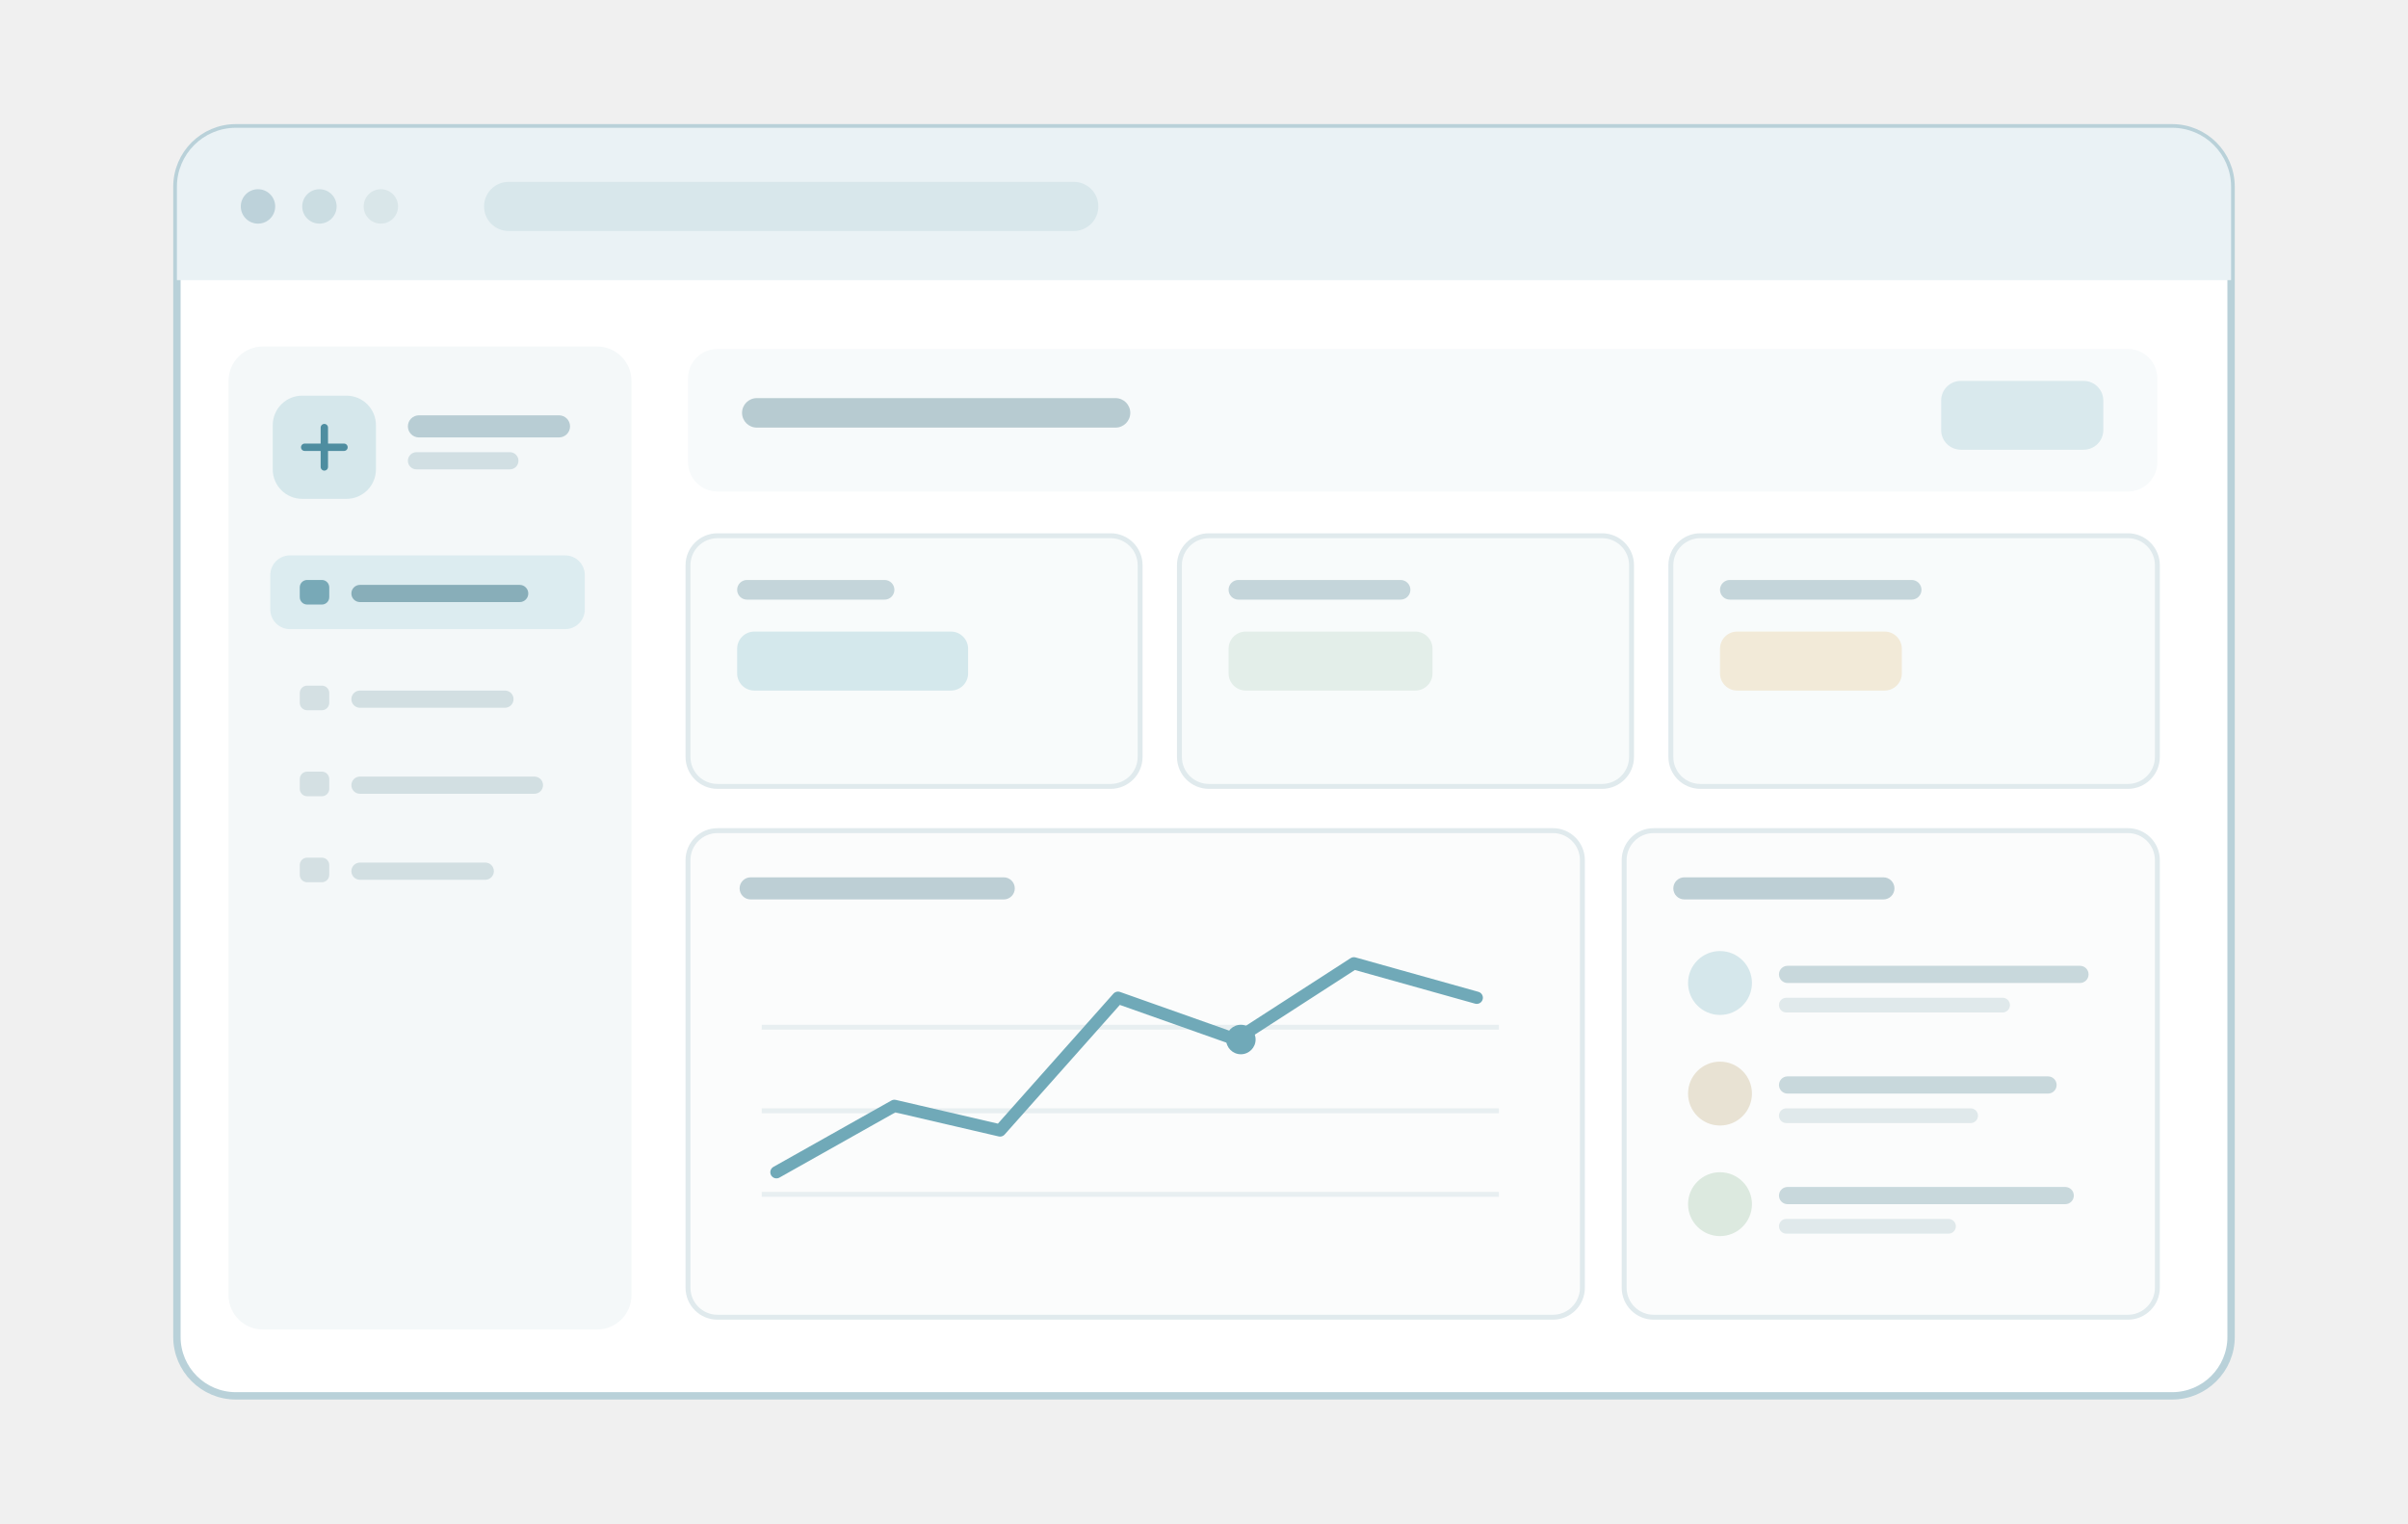
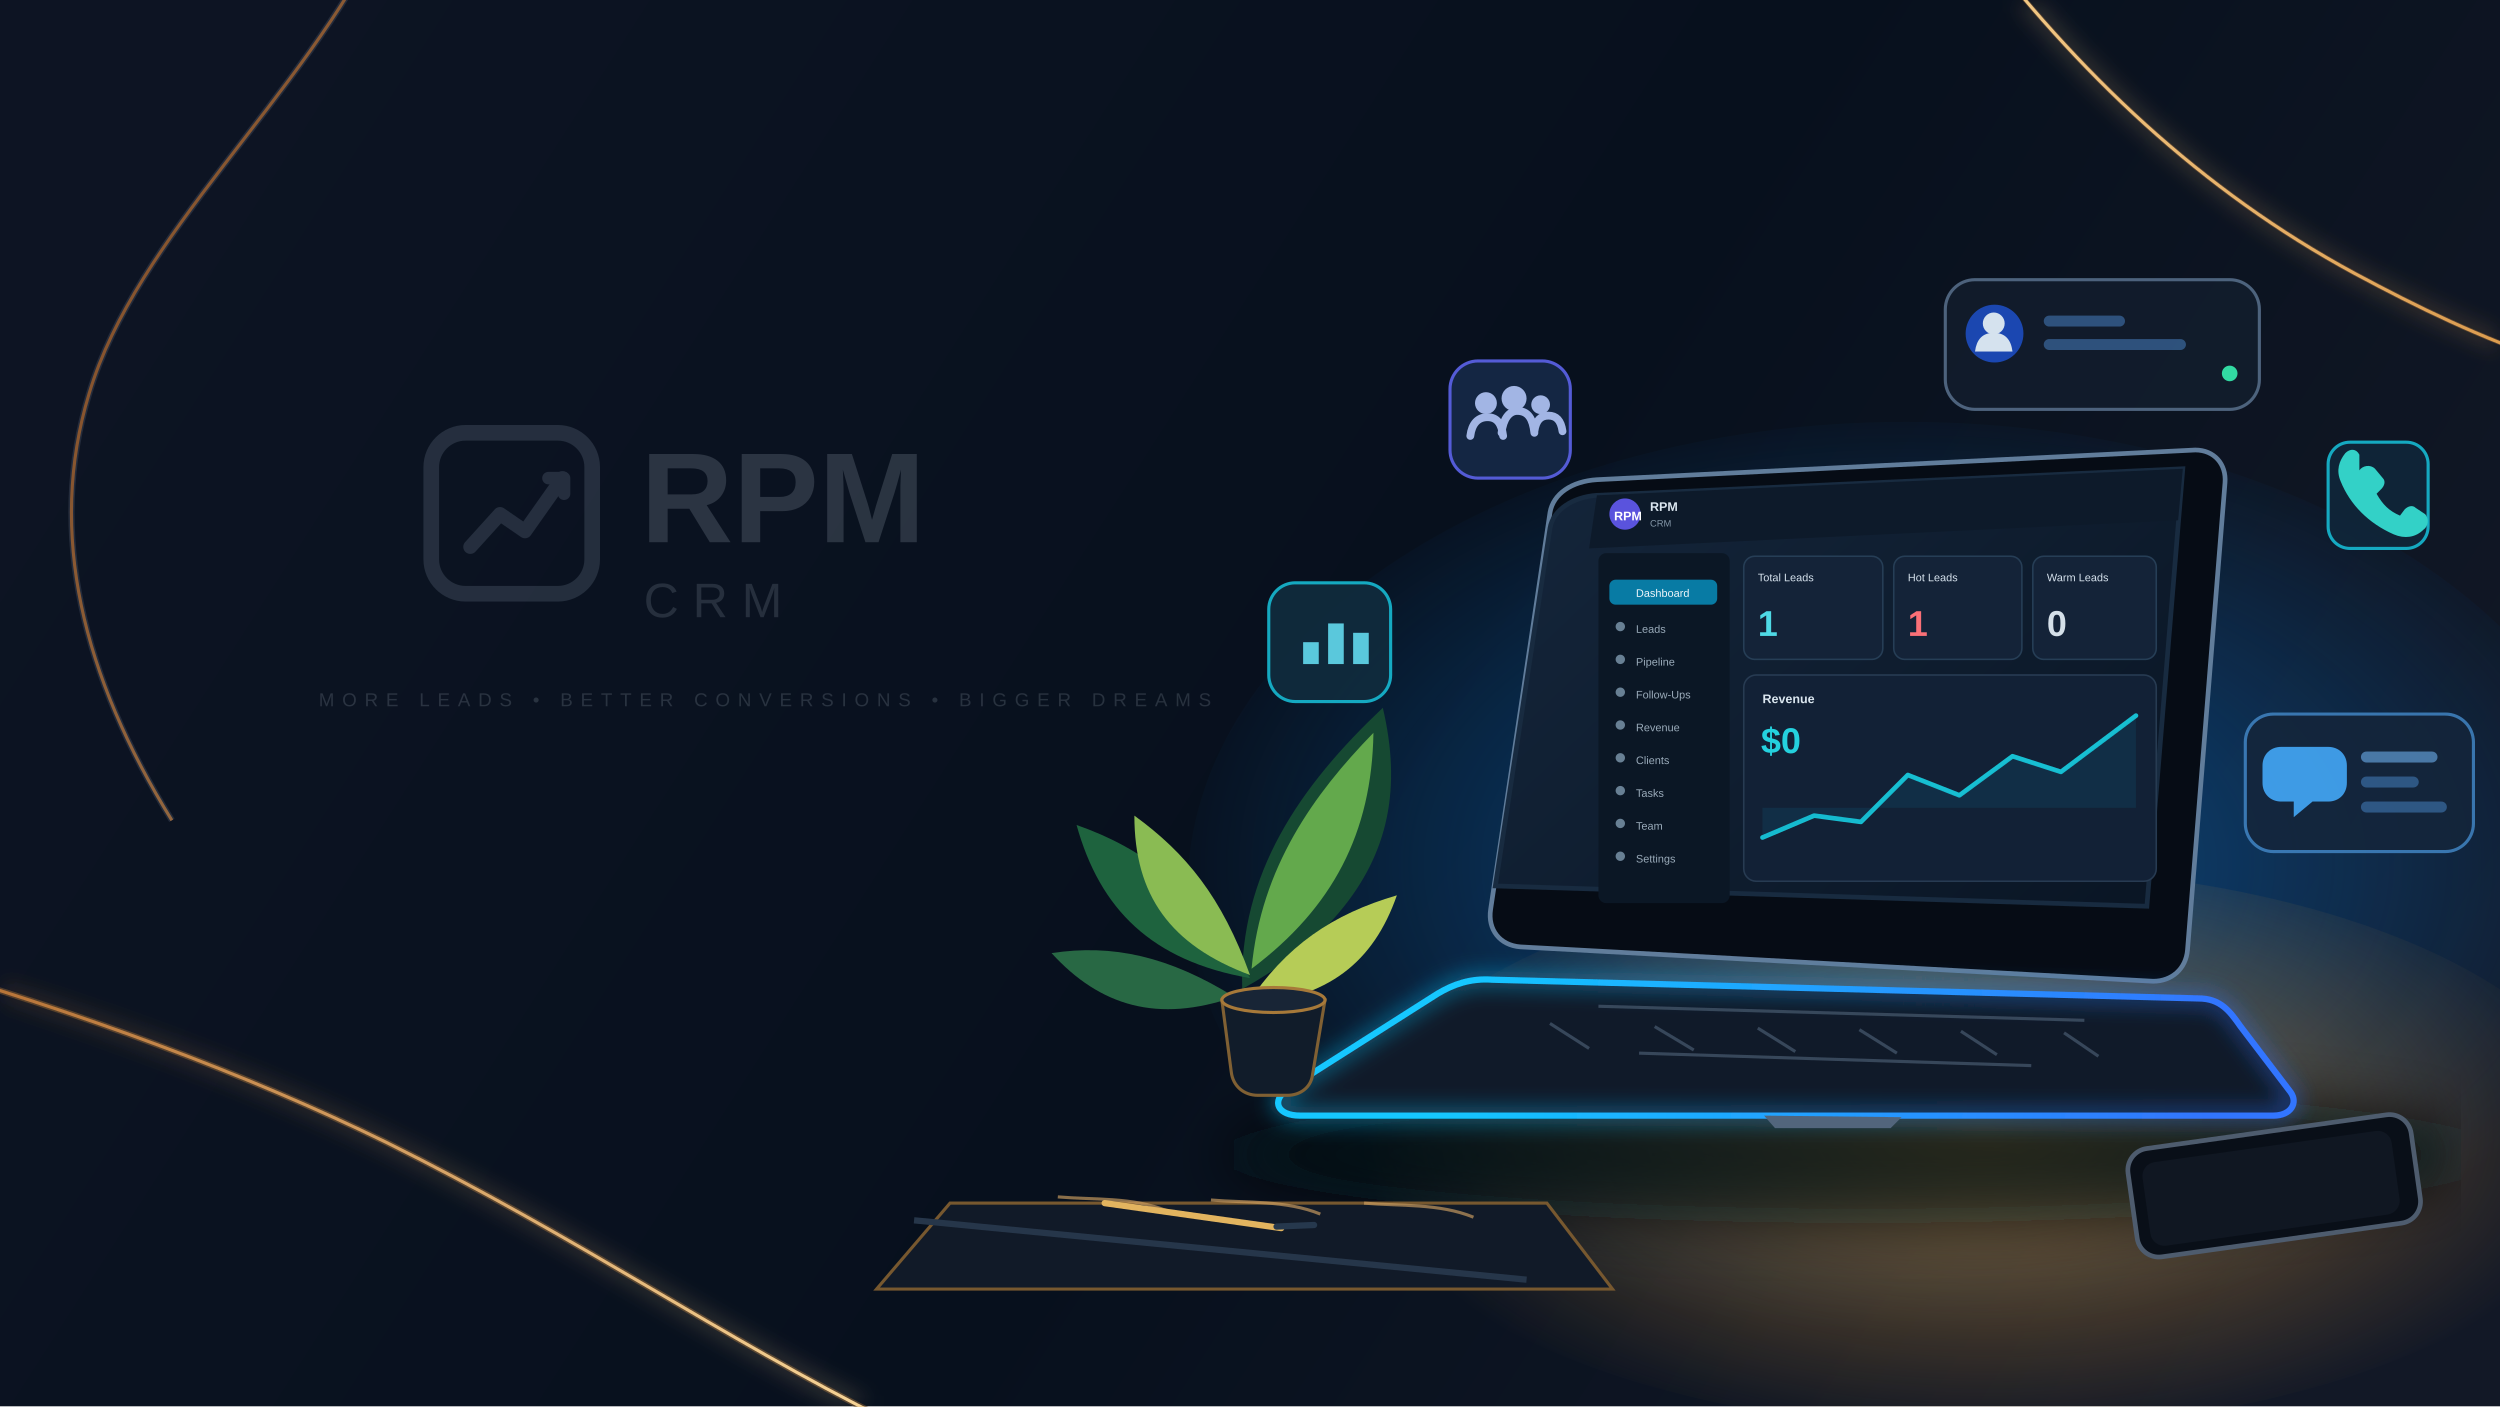
- <svg xmlns="http://www.w3.org/2000/svg" viewBox="0 0 980 620" fill="none">
-   <rect x="72" y="52" width="836" height="516" rx="24" fill="#fff" stroke="#b9d1d9" stroke-width="3" />
-   <path d="M96 52h788a24 24 0 0 1 24 24v38H72V76a24 24 0 0 1 24-24Z" fill="#eaf2f5" />
-   <circle cx="105" cy="84" r="7" fill="#bdd2da" />
-   <circle cx="130" cy="84" r="7" fill="#cbdde2" />
-   <circle cx="155" cy="84" r="7" fill="#d9e6e9" />
-   <rect x="197" y="74" width="250" height="20" rx="10" fill="#d8e7eb" />
-   <rect x="93" y="141" width="164" height="400" rx="14" fill="#f4f8f9" />
-   <rect x="111" y="161" width="42" height="42" rx="12" fill="#d5e7eb" />
-   <path d="M124 182h16m-8-8v16" stroke="#4e8da0" stroke-width="3" stroke-linecap="round" />
-   <rect x="166" y="169" width="66" height="9" rx="4.5" fill="#b8cdd4" />
-   <rect x="166" y="184" width="45" height="7" rx="3.5" fill="#d1dfe3" />
-   <rect x="110" y="226" width="128" height="30" rx="8" fill="#dcecf0" />
-   <rect x="122" y="236" width="12" height="10" rx="3" fill="#78a9b7" />
-   <rect x="143" y="238" width="72" height="7" rx="3.5" fill="#88aeb9" />
-   <rect x="122" y="279" width="12" height="10" rx="3" fill="#d4e0e3" />
-   <rect x="143" y="281" width="66" height="7" rx="3.5" fill="#d2dfe2" />
-   <rect x="122" y="314" width="12" height="10" rx="3" fill="#d4e0e3" />
-   <rect x="143" y="316" width="78" height="7" rx="3.5" fill="#d2dfe2" />
-   <rect x="122" y="349" width="12" height="10" rx="3" fill="#d4e0e3" />
-   <rect x="143" y="351" width="58" height="7" rx="3.5" fill="#d2dfe2" />
-   <rect x="280" y="142" width="598" height="58" rx="12" fill="#f7fafb" />
-   <rect x="302" y="162" width="158" height="12" rx="6" fill="#b7cbd1" />
-   <rect x="790" y="155" width="66" height="28" rx="8" fill="#d9e9ed" />
-   <rect x="280" y="218" width="184" height="102" rx="12" fill="#f8fbfb" stroke="#e0eaed" stroke-width="2" />
-   <rect x="300" y="236" width="64" height="8" rx="4" fill="#c4d5da" />
-   <rect x="300" y="257" width="94" height="24" rx="7" fill="#d4e8ec" />
-   <rect x="480" y="218" width="184" height="102" rx="12" fill="#f8fbfb" stroke="#e0eaed" stroke-width="2" />
-   <rect x="500" y="236" width="74" height="8" rx="4" fill="#c4d5da" />
-   <rect x="500" y="257" width="83" height="24" rx="7" fill="#e3eee9" />
-   <rect x="680" y="218" width="198" height="102" rx="12" fill="#f8fbfb" stroke="#e0eaed" stroke-width="2" />
-   <rect x="700" y="236" width="82" height="8" rx="4" fill="#c4d5da" />
-   <rect x="700" y="257" width="74" height="24" rx="7" fill="#f2ead8" />
-   <rect x="280" y="338" width="364" height="198" rx="12" fill="#fbfcfc" stroke="#e0eaed" stroke-width="2" />
-   <rect x="301" y="357" width="112" height="9" rx="4.5" fill="#bdcfd5" />
-   <path d="M310 486h300M310 452h300M310 418h300" stroke="#e8eff1" stroke-width="2" />
-   <path d="m316 477 48-27 43 10 48-54 48 17 48-31 50 14" stroke="#70a9b8" stroke-width="5" stroke-linecap="round" stroke-linejoin="round" />
-   <circle cx="505" cy="423" r="6" fill="#70a9b8" />
-   <rect x="661" y="338" width="217" height="198" rx="12" fill="#fbfcfc" stroke="#e0eaed" stroke-width="2" />
-   <rect x="681" y="357" width="90" height="9" rx="4.5" fill="#bdcfd5" />
-   <circle cx="700" cy="400" r="13" fill="#d5e7eb" />
-   <rect x="724" y="393" width="126" height="7" rx="3.5" fill="#c8d8dc" />
-   <rect x="724" y="406" width="94" height="6" rx="3" fill="#e0e9eb" />
-   <circle cx="700" cy="445" r="13" fill="#e8e2d3" />
-   <rect x="724" y="438" width="113" height="7" rx="3.5" fill="#c8d8dc" />
-   <rect x="724" y="451" width="81" height="6" rx="3" fill="#e0e9eb" />
-   <circle cx="700" cy="490" r="13" fill="#dce9df" />
-   <rect x="724" y="483" width="120" height="7" rx="3.5" fill="#c8d8dc" />
-   <rect x="724" y="496" width="72" height="6" rx="3" fill="#e0e9eb" />
+ <svg xmlns="http://www.w3.org/2000/svg" viewBox="0 0 1600 900" fill="none">
+   <defs>
+     <linearGradient id="night" x1="138" y1="40" x2="1437" y2="874" gradientUnits="userSpaceOnUse">
+       <stop stop-color="#0d1423" />
+       <stop offset=".55" stop-color="#07101d" />
+       <stop offset="1" stop-color="#121826" />
+     </linearGradient>
+     <linearGradient id="screen" x1="1038" y1="261" x2="1407" y2="650" gradientUnits="userSpaceOnUse">
+       <stop stop-color="#14253a" />
+       <stop offset="1" stop-color="#081321" />
+     </linearGradient>
+     <linearGradient id="gold" x1="112" y1="118" x2="1530" y2="756" gradientUnits="userSpaceOnUse">
+       <stop stop-color="#ad6428" />
+       <stop offset=".52" stop-color="#ffe1a3" />
+       <stop offset="1" stop-color="#d28a39" />
+     </linearGradient>
+     <linearGradient id="blue" x1="935" y1="613" x2="1416" y2="690" gradientUnits="userSpaceOnUse">
+       <stop stop-color="#14c7ff" />
+       <stop offset="1" stop-color="#3275ff" />
+     </linearGradient>
+     <radialGradient id="glowBlue" cx="0" cy="0" r="1" gradientTransform="matrix(0 300 -480 0 1220 553)" gradientUnits="userSpaceOnUse">
+       <stop stop-color="#0877d7" stop-opacity=".55" />
+       <stop offset="1" stop-color="#0877d7" stop-opacity="0" />
+     </radialGradient>
+     <radialGradient id="glowGold" cx="0" cy="0" r="1" gradientTransform="matrix(0 200 -400 0 1270 724)" gradientUnits="userSpaceOnUse">
+       <stop stop-color="#e8a13e" stop-opacity=".55" />
+       <stop offset="1" stop-color="#e8a13e" stop-opacity="0" />
+     </radialGradient>
+     <filter id="softGlow" x="-60%" y="-60%" width="220%" height="220%">
+       <feGaussianBlur stdDeviation="7" result="blur" />
+       <feMerge>
+         <feMergeNode in="blur" />
+         <feMergeNode in="SourceGraphic" />
+       </feMerge>
+     </filter>
+     <filter id="shadow" x="575" y="210" width="1000" height="650" filterUnits="userSpaceOnUse">
+       <feGaussianBlur stdDeviation="19" />
+     </filter>
+   </defs>
+   <rect width="1600" height="900" fill="url(#night)" />
+   <ellipse cx="1220" cy="570" rx="460" ry="300" fill="url(#glowBlue)" />
+   <ellipse cx="1270" cy="735" rx="400" ry="180" fill="url(#glowGold)" />
+   <path d="M245-44C194 62 87 151 57 252c-27 89-4 181 53 273" stroke="#384051" stroke-width="4" opacity=".54" />
+   <path d="M245-44C194 62 87 151 57 252c-27 89-4 181 53 273" stroke="url(#gold)" stroke-width="2" opacity=".72" />
+   <path d="M1260-45c70 92 149 167 247 220 41 22 80 41 127 57" stroke="#81552f" stroke-width="3" opacity=".5" />
+   <path d="M1260-45c70 92 149 167 247 220 41 22 80 41 127 57" stroke="url(#gold)" stroke-width="2" filter="url(#softGlow)" />
+   <path d="M-62 615c116 34 219 72 309 116 123 61 215 125 321 178" stroke="#7e582f" stroke-width="4" opacity=".56" />
+   <path d="M-62 615c116 34 219 72 309 116 123 61 215 125 321 178" stroke="url(#gold)" stroke-width="2" filter="url(#softGlow)" />
+   <g opacity=".19">
+     <rect x="276" y="277" width="103" height="103" rx="22" stroke="#93a6ba" stroke-width="10" />
+     <path d="m301 350 19-21 16 11 24-34" stroke="#93a6ba" stroke-width="9" stroke-linecap="round" stroke-linejoin="round" />
+     <path d="M351 306h10v10" stroke="#93a6ba" stroke-width="8" stroke-linecap="round" stroke-linejoin="round" />
+     <text x="410" y="347" fill="#b9c6d4" font-family="Segoe UI,Arial,sans-serif" font-size="82" font-weight="750">RPM</text>
+     <text x="412" y="395" fill="#9eacbb" font-family="Segoe UI,Arial,sans-serif" font-size="31" letter-spacing="9">CRM</text>
+     <text x="204" y="452" fill="#b1bdca" font-family="Segoe UI,Arial,sans-serif" font-size="12" letter-spacing="5">MORE LEADS  •  BETTER CONVERSIONS  •  BIGGER DREAMS</text>
+   </g>
+   <ellipse cx="1192" cy="739" rx="410" ry="43" fill="#020710" opacity=".72" filter="url(#shadow)" />
+   <g>
+     <path d="m1022 307 383-19c12 0 20 9 19 21l-24 299c-1 12-10 20-22 20l-405-22c-13-1-21-11-19-24l38-254c2-12 14-20 30-21Z" fill="#060c15" stroke="#617d9b" stroke-width="3" />
+     <path d="m1022 317 375-17-23 280-417-13 35-229c2-12 15-20 30-21Z" fill="url(#screen)" stroke="#182b40" stroke-width="3" />
+     <path d="m1022 317 375-17-3 33-377 18 5-34Z" fill="#0d1a2a" />
+     <circle cx="1040" cy="329" r="10" fill="#5a53dd" />
+     <text x="1033" y="333" fill="#fff" font-family="Segoe UI,Arial,sans-serif" font-size="8" font-weight="700">RPM</text>
+     <text x="1056" y="327" fill="#dce7f1" font-family="Segoe UI,Arial,sans-serif" font-size="8" font-weight="700">RPM</text>
+     <text x="1056" y="337" fill="#8699aa" font-family="Segoe UI,Arial,sans-serif" font-size="6">CRM</text>
+     <rect x="1023" y="354" width="84" height="224" rx="5" fill="#0b1725" />
+     <rect x="1030" y="371" width="69" height="16" rx="4" fill="#087ba4" />
+     <g fill="#9aabba" font-family="Segoe UI,Arial,sans-serif" font-size="7">
+       <text x="1047" y="382" fill="#f1f7fb">Dashboard</text>
+       <text x="1047" y="405">Leads</text>
+       <text x="1047" y="426">Pipeline</text>
+       <text x="1047" y="447">Follow-Ups</text>
+       <text x="1047" y="468">Revenue</text>
+       <text x="1047" y="489">Clients</text>
+       <text x="1047" y="510">Tasks</text>
+       <text x="1047" y="531">Team</text>
+       <text x="1047" y="552">Settings</text>
+     </g>
+     <g fill="#688094">
+       <circle cx="1037" cy="401" r="3" />
+       <circle cx="1037" cy="422" r="3" />
+       <circle cx="1037" cy="443" r="3" />
+       <circle cx="1037" cy="464" r="3" />
+       <circle cx="1037" cy="485" r="3" />
+       <circle cx="1037" cy="506" r="3" />
+       <circle cx="1037" cy="527" r="3" />
+       <circle cx="1037" cy="548" r="3" />
+     </g>
+     <rect x="1116" y="356" width="89" height="66" rx="7" fill="#142338" stroke="#263e56" />
+     <rect x="1212" y="356" width="82" height="66" rx="7" fill="#142338" stroke="#263e56" />
+     <rect x="1301" y="356" width="79" height="66" rx="7" fill="#142338" stroke="#263e56" />
+     <g fill="#d6e2ed" font-family="Segoe UI,Arial,sans-serif" font-size="7">
+       <text x="1125" y="372">Total Leads</text>
+       <text x="1221" y="372">Hot Leads</text>
+       <text x="1310" y="372">Warm Leads</text>
+     </g>
+     <text x="1125" y="407" fill="#4fd9e5" font-family="Segoe UI,Arial,sans-serif" font-size="23" font-weight="650">1</text>
+     <text x="1221" y="407" fill="#fa7077" font-family="Segoe UI,Arial,sans-serif" font-size="23" font-weight="650">1</text>
+     <text x="1310" y="407" fill="#d5e0e9" font-family="Segoe UI,Arial,sans-serif" font-size="23" font-weight="650">0</text>
+     <rect x="1116" y="432" width="264" height="132" rx="8" fill="#122136" stroke="#273b52" />
+     <text x="1128" y="450" fill="#dbe7f0" font-family="Segoe UI,Arial,sans-serif" font-size="8" font-weight="600">Revenue</text>
+     <text x="1127" y="482" fill="#24d1de" font-family="Segoe UI,Arial,sans-serif" font-size="23" font-weight="700">$0</text>
+     <path d="m1128 536 33-14 30 4 30-30 33 13 34-25 31 10 48-36" stroke="#17bfd2" stroke-width="3" stroke-linecap="round" stroke-linejoin="round" />
+     <path d="m1128 537 33-14 30 4 30-30 33 13 34-25 31 10 48-36v58h-239v20Z" fill="#0a92b7" opacity=".12" />
+     <path d="m955 627 452 12c14 0 20 8 27 18l32 42c5 7 0 15-11 15H832c-14 0-19-9-8-17l96-61c10-6 21-10 35-9Z" fill="#101a29" stroke="#65758c" stroke-width="3" />
+     <path d="m955 627 452 12c14 0 20 8 27 18l32 42c5 7 0 15-11 15H832c-14 0-19-9-8-17l96-61c10-6 21-10 35-9Z" stroke="url(#blue)" stroke-width="4" filter="url(#softGlow)" />
+     <path d="m1023 644 311 9m-342 2 25 16m42-14 25 15m41-14 24 15m41-14 24 15m41-14 23 15m43-14 22 15m-294-2 251 8" stroke="#415267" stroke-width="2" opacity=".8" />
+     <path d="m1129 714 88 1-7 7h-74l-7-8Z" fill="#52657c" />
+   </g>
+   <g opacity=".92">
+     <rect x="1245" y="179" width="201" height="83" rx="19" fill="#111c2b" stroke="#526984" stroke-width="2" />
+     <rect x="1258" y="195" width="37" height="37" rx="18.5" fill="#1c4cbd" />
+     <circle cx="1276" cy="207" r="7" fill="#e6f4ff" />
+     <path d="M1264 225c1-8 5-12 12-12s11 4 12 12" fill="#e6f4ff" />
+     <rect x="1308" y="202" width="52" height="7" rx="3.5" fill="#315783" />
+     <rect x="1308" y="217" width="91" height="7" rx="3.5" fill="#315783" />
+     <circle cx="1427" cy="239" r="5" fill="#35e9ad" />
+   </g>
+   <g opacity=".9">
+     <rect x="1490" y="283" width="64" height="68" rx="14" fill="#10263a" stroke="#16b9d2" stroke-width="2" />
+     <path d="M1510 301c2-3 7-4 10-1l5 6c2 2 1 5-1 7l-3 3c4 7 8 11 15 14l3-4c2-2 5-3 7-1l6 4c3 3 2 8-1 10-5 5-12 6-19 3-16-7-28-19-34-34-3-7-1-13 3-18 3-3 7-3 9 1Z" fill="#37e5d9" />
+   </g>
+   <g opacity=".85">
+     <rect x="1437" y="457" width="146" height="88" rx="18" fill="#14243a" stroke="#4184c2" stroke-width="2" />
+     <path d="M1460 478h30c7 0 12 5 12 12v11c0 7-5 12-12 12h-10l-12 10v-10h-8c-7 0-12-5-12-12v-11c0-7 5-12 12-12Z" fill="#46aeff" />
+     <rect x="1511" y="481" width="49" height="7" rx="3.5" fill="#5486b7" />
+     <rect x="1511" y="497" width="37" height="7" rx="3.5" fill="#345f8e" />
+     <rect x="1511" y="513" width="55" height="7" rx="3.5" fill="#345f8e" />
+   </g>
+   <g opacity=".88">
+     <rect x="928" y="231" width="77" height="75" rx="18" fill="#152948" stroke="#5e65ef" stroke-width="2" />
+     <circle cx="951" cy="258" r="7" fill="#b7cbff" />
+     <circle cx="969" cy="255" r="8" fill="#b7cbff" />
+     <circle cx="986" cy="259" r="6" fill="#b7cbff" />
+     <path d="M941 279c1-8 5-12 11-12s9 4 10 12m-1-2c1-9 5-14 10-14 7 0 10 5 11 14m0-1c1-7 4-10 9-10 5 0 8 3 9 10" stroke="#b7cbff" stroke-width="5" stroke-linecap="round" />
+   </g>
+   <g opacity=".9">
+     <rect x="812" y="373" width="78" height="76" rx="17" fill="#102b3d" stroke="#16b9d2" stroke-width="2" />
+     <path d="M834 425v-14h10v14m6 0v-26h10v26m6 0v-20h10v20" fill="#63dcf0" />
+   </g>
+   <g>
+     <path d="M795 633c-2-74 37-130 90-180 12 51 4 93-28 131-17 20-37 35-62 49Z" fill="#164932" />
+     <path d="M801 620c6-65 40-112 78-151-1 64-26 112-78 151Z" fill="#63a94c" />
+     <path d="M800 626c-33-57-68-83-111-98 15 54 48 87 111 98Z" fill="#1e633e" />
+     <path d="M800 624c-18-50-41-78-74-102 0 51 23 83 74 102Z" fill="#8abb53" />
+     <path d="M790 638c-42-26-78-34-117-28 31 34 68 45 117 28Z" fill="#286844" />
+     <path d="M798 643c25-38 55-58 96-70-15 43-44 66-96 70Z" fill="#b6cc57" />
+     <path d="M782 640h66l-8 48c-1 8-8 13-16 13h-19c-9 0-16-6-17-15l-6-46Z" fill="#111c2a" stroke="#806033" stroke-width="2" />
+     <ellipse cx="815" cy="640" rx="33" ry="8" fill="#182536" stroke="#a77939" stroke-width="2" />
+   </g>
+   <path d="M608 770h382l42 55H561l47-55Z" fill="#111a28" stroke="#77582f" stroke-width="2" />
+   <path d="m585 781 392 38" stroke="#26364a" stroke-width="4" />
+   <path d="M677 766c23 2 48 0 70 9m28-7c23 2 48 0 70 9m28-7c23 2 48 0 70 9" stroke="#d1a262" stroke-width="2" opacity=".65" />
+   <path d="m707 770 113 16" stroke="#e2b45f" stroke-width="4" stroke-linecap="round" />
+   <path d="m817 785 24-1" stroke="#26384d" stroke-width="4" stroke-linecap="round" />
+   <rect x="1360" y="737" width="183" height="70" rx="14" transform="rotate(-8 1360 737)" fill="#090f18" stroke="#4e5c6e" stroke-width="3" />
+   <rect x="1370" y="745" width="161" height="54" rx="9" transform="rotate(-8 1370 745)" fill="#101722" />
</svg>
